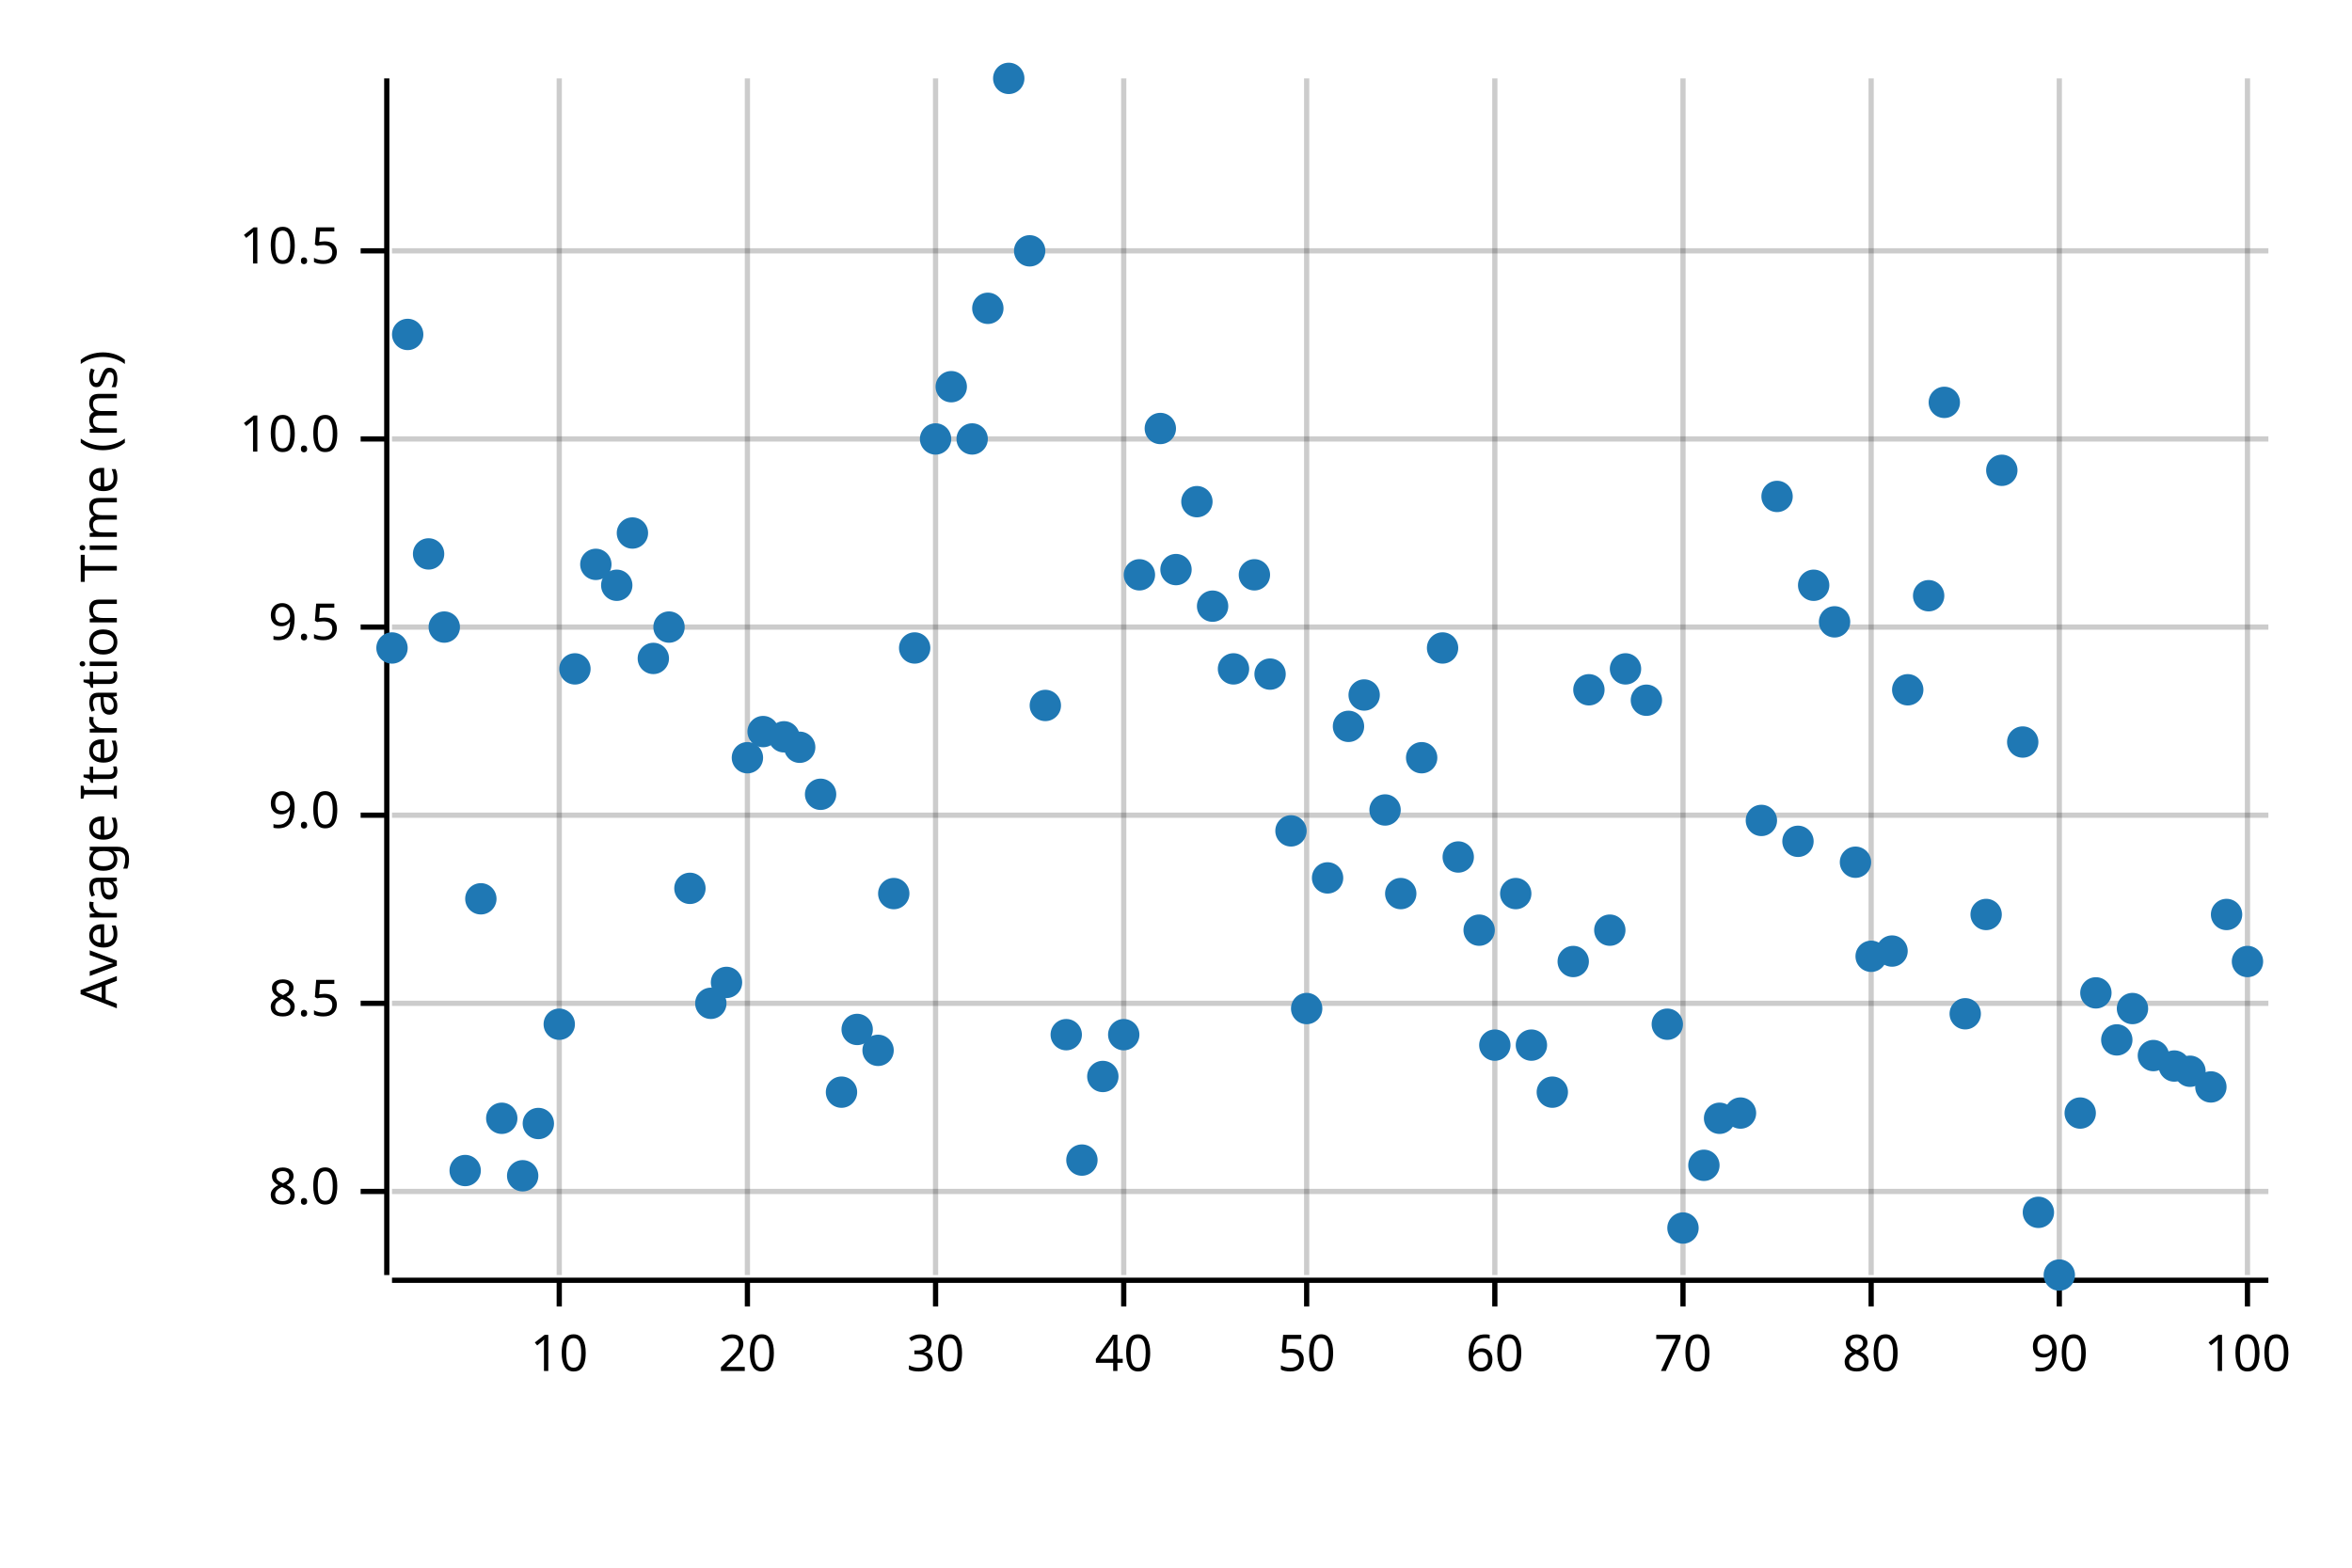
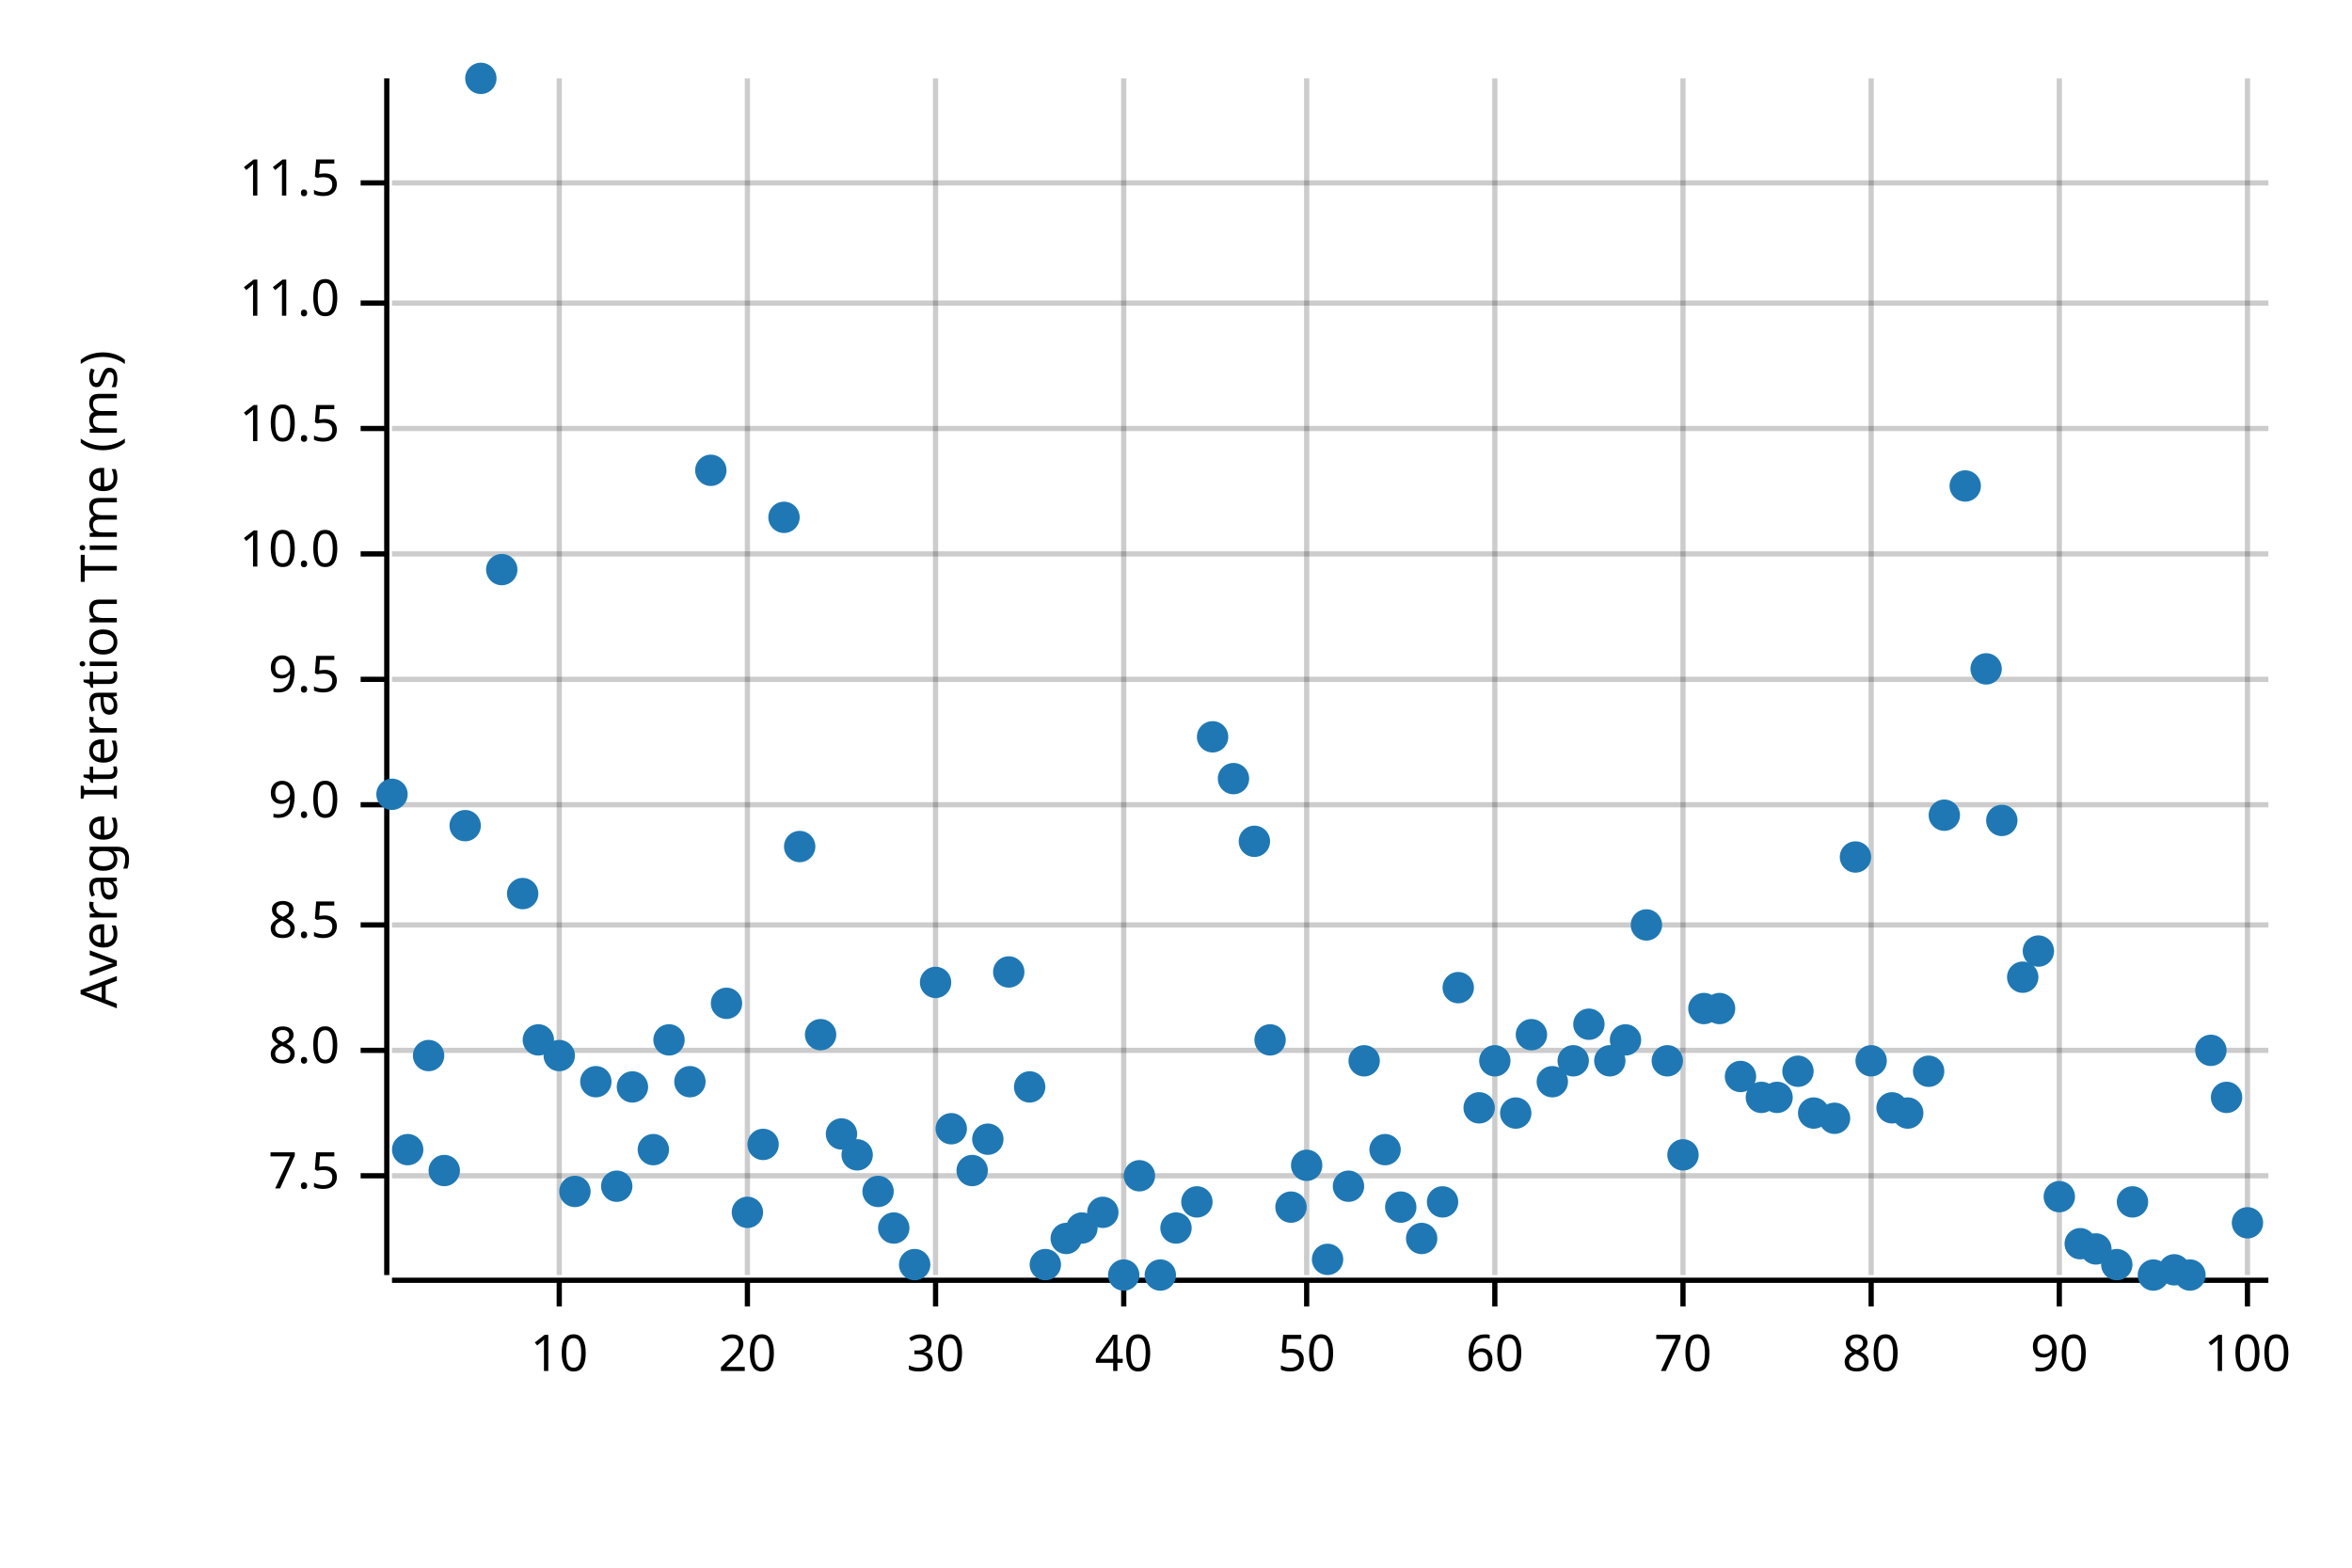
<svg xmlns="http://www.w3.org/2000/svg" width="450" height="300" viewBox="0 0 450 300">
  <text x="15" y="130" dy="0.76em" text-anchor="middle" font-family="sans-serif" font-size="9.677" opacity="1" fill="#000000" transform="rotate(270, 15, 130)">
Average Iteration Time (ms)
</text>
  <line opacity="0.2" stroke="#000000" stroke-width="1" x1="107" y1="244" x2="107" y2="15" />
  <line opacity="0.2" stroke="#000000" stroke-width="1" x1="143" y1="244" x2="143" y2="15" />
  <line opacity="0.2" stroke="#000000" stroke-width="1" x1="179" y1="244" x2="179" y2="15" />
  <line opacity="0.2" stroke="#000000" stroke-width="1" x1="215" y1="244" x2="215" y2="15" />
  <line opacity="0.2" stroke="#000000" stroke-width="1" x1="250" y1="244" x2="250" y2="15" />
  <line opacity="0.2" stroke="#000000" stroke-width="1" x1="286" y1="244" x2="286" y2="15" />
  <line opacity="0.2" stroke="#000000" stroke-width="1" x1="322" y1="244" x2="322" y2="15" />
  <line opacity="0.2" stroke="#000000" stroke-width="1" x1="358" y1="244" x2="358" y2="15" />
  <line opacity="0.2" stroke="#000000" stroke-width="1" x1="394" y1="244" x2="394" y2="15" />
  <line opacity="0.2" stroke="#000000" stroke-width="1" x1="430" y1="244" x2="430" y2="15" />
-   <line opacity="0.2" stroke="#000000" stroke-width="1" x1="75" y1="228" x2="434" y2="228" />
-   <line opacity="0.2" stroke="#000000" stroke-width="1" x1="75" y1="192" x2="434" y2="192" />
-   <line opacity="0.2" stroke="#000000" stroke-width="1" x1="75" y1="156" x2="434" y2="156" />
-   <line opacity="0.2" stroke="#000000" stroke-width="1" x1="75" y1="120" x2="434" y2="120" />
-   <line opacity="0.2" stroke="#000000" stroke-width="1" x1="75" y1="84" x2="434" y2="84" />
-   <line opacity="0.2" stroke="#000000" stroke-width="1" x1="75" y1="48" x2="434" y2="48" />
+   <line opacity="0.2" stroke="#000000" stroke-width="1" x1="75" y1="225" x2="434" y2="225" />
+   <line opacity="0.2" stroke="#000000" stroke-width="1" x1="75" y1="201" x2="434" y2="201" />
+   <line opacity="0.2" stroke="#000000" stroke-width="1" x1="75" y1="177" x2="434" y2="177" />
+   <line opacity="0.2" stroke="#000000" stroke-width="1" x1="75" y1="154" x2="434" y2="154" />
+   <line opacity="0.2" stroke="#000000" stroke-width="1" x1="75" y1="130" x2="434" y2="130" />
+   <line opacity="0.2" stroke="#000000" stroke-width="1" x1="75" y1="106" x2="434" y2="106" />
+   <line opacity="0.2" stroke="#000000" stroke-width="1" x1="75" y1="82" x2="434" y2="82" />
+   <line opacity="0.2" stroke="#000000" stroke-width="1" x1="75" y1="58" x2="434" y2="58" />
+   <line opacity="0.2" stroke="#000000" stroke-width="1" x1="75" y1="35" x2="434" y2="35" />
  <polyline fill="none" opacity="1" stroke="#000000" stroke-width="1" points="74,15 74,244 " />
-   <text x="65" y="228" dy="0.5ex" text-anchor="end" font-family="sans-serif" font-size="9.677" opacity="1" fill="#000000">
+   <text x="65" y="225" dy="0.5ex" text-anchor="end" font-family="sans-serif" font-size="9.677" opacity="1" fill="#000000">
+ 7.5
+ </text>
+   <polyline fill="none" opacity="1" stroke="#000000" stroke-width="1" points="69,225 74,225 " />
+   <text x="65" y="201" dy="0.5ex" text-anchor="end" font-family="sans-serif" font-size="9.677" opacity="1" fill="#000000">
8.0
</text>
-   <polyline fill="none" opacity="1" stroke="#000000" stroke-width="1" points="69,228 74,228 " />
-   <text x="65" y="192" dy="0.5ex" text-anchor="end" font-family="sans-serif" font-size="9.677" opacity="1" fill="#000000">
+   <polyline fill="none" opacity="1" stroke="#000000" stroke-width="1" points="69,201 74,201 " />
+   <text x="65" y="177" dy="0.5ex" text-anchor="end" font-family="sans-serif" font-size="9.677" opacity="1" fill="#000000">
8.5
</text>
-   <polyline fill="none" opacity="1" stroke="#000000" stroke-width="1" points="69,192 74,192 " />
-   <text x="65" y="156" dy="0.5ex" text-anchor="end" font-family="sans-serif" font-size="9.677" opacity="1" fill="#000000">
+   <polyline fill="none" opacity="1" stroke="#000000" stroke-width="1" points="69,177 74,177 " />
+   <text x="65" y="154" dy="0.5ex" text-anchor="end" font-family="sans-serif" font-size="9.677" opacity="1" fill="#000000">
9.0
</text>
-   <polyline fill="none" opacity="1" stroke="#000000" stroke-width="1" points="69,156 74,156 " />
-   <text x="65" y="120" dy="0.5ex" text-anchor="end" font-family="sans-serif" font-size="9.677" opacity="1" fill="#000000">
+   <polyline fill="none" opacity="1" stroke="#000000" stroke-width="1" points="69,154 74,154 " />
+   <text x="65" y="130" dy="0.5ex" text-anchor="end" font-family="sans-serif" font-size="9.677" opacity="1" fill="#000000">
9.5
</text>
-   <polyline fill="none" opacity="1" stroke="#000000" stroke-width="1" points="69,120 74,120 " />
-   <text x="65" y="84" dy="0.5ex" text-anchor="end" font-family="sans-serif" font-size="9.677" opacity="1" fill="#000000">
+   <polyline fill="none" opacity="1" stroke="#000000" stroke-width="1" points="69,130 74,130 " />
+   <text x="65" y="106" dy="0.5ex" text-anchor="end" font-family="sans-serif" font-size="9.677" opacity="1" fill="#000000">
10.0
</text>
-   <polyline fill="none" opacity="1" stroke="#000000" stroke-width="1" points="69,84 74,84 " />
-   <text x="65" y="48" dy="0.5ex" text-anchor="end" font-family="sans-serif" font-size="9.677" opacity="1" fill="#000000">
+   <polyline fill="none" opacity="1" stroke="#000000" stroke-width="1" points="69,106 74,106 " />
+   <text x="65" y="82" dy="0.5ex" text-anchor="end" font-family="sans-serif" font-size="9.677" opacity="1" fill="#000000">
10.5
</text>
-   <polyline fill="none" opacity="1" stroke="#000000" stroke-width="1" points="69,48 74,48 " />
+   <polyline fill="none" opacity="1" stroke="#000000" stroke-width="1" points="69,82 74,82 " />
+   <text x="65" y="58" dy="0.5ex" text-anchor="end" font-family="sans-serif" font-size="9.677" opacity="1" fill="#000000">
+ 11.0
+ </text>
+   <polyline fill="none" opacity="1" stroke="#000000" stroke-width="1" points="69,58 74,58 " />
+   <text x="65" y="35" dy="0.5ex" text-anchor="end" font-family="sans-serif" font-size="9.677" opacity="1" fill="#000000">
+ 11.5
+ </text>
+   <polyline fill="none" opacity="1" stroke="#000000" stroke-width="1" points="69,35 74,35 " />
  <polyline fill="none" opacity="1" stroke="#000000" stroke-width="1" points="75,245 434,245 " />
  <text x="107" y="255" dy="0.76em" text-anchor="middle" font-family="sans-serif" font-size="9.677" opacity="1" fill="#000000">
10
</text>
  <polyline fill="none" opacity="1" stroke="#000000" stroke-width="1" points="107,245 107,250 " />
  <text x="143" y="255" dy="0.76em" text-anchor="middle" font-family="sans-serif" font-size="9.677" opacity="1" fill="#000000">
20
</text>
  <polyline fill="none" opacity="1" stroke="#000000" stroke-width="1" points="143,245 143,250 " />
  <text x="179" y="255" dy="0.76em" text-anchor="middle" font-family="sans-serif" font-size="9.677" opacity="1" fill="#000000">
30
</text>
  <polyline fill="none" opacity="1" stroke="#000000" stroke-width="1" points="179,245 179,250 " />
  <text x="215" y="255" dy="0.76em" text-anchor="middle" font-family="sans-serif" font-size="9.677" opacity="1" fill="#000000">
40
</text>
  <polyline fill="none" opacity="1" stroke="#000000" stroke-width="1" points="215,245 215,250 " />
  <text x="250" y="255" dy="0.76em" text-anchor="middle" font-family="sans-serif" font-size="9.677" opacity="1" fill="#000000">
50
</text>
  <polyline fill="none" opacity="1" stroke="#000000" stroke-width="1" points="250,245 250,250 " />
  <text x="286" y="255" dy="0.76em" text-anchor="middle" font-family="sans-serif" font-size="9.677" opacity="1" fill="#000000">
60
</text>
  <polyline fill="none" opacity="1" stroke="#000000" stroke-width="1" points="286,245 286,250 " />
  <text x="322" y="255" dy="0.76em" text-anchor="middle" font-family="sans-serif" font-size="9.677" opacity="1" fill="#000000">
70
</text>
  <polyline fill="none" opacity="1" stroke="#000000" stroke-width="1" points="322,245 322,250 " />
  <text x="358" y="255" dy="0.76em" text-anchor="middle" font-family="sans-serif" font-size="9.677" opacity="1" fill="#000000">
80
</text>
  <polyline fill="none" opacity="1" stroke="#000000" stroke-width="1" points="358,245 358,250 " />
  <text x="394" y="255" dy="0.76em" text-anchor="middle" font-family="sans-serif" font-size="9.677" opacity="1" fill="#000000">
90
</text>
  <polyline fill="none" opacity="1" stroke="#000000" stroke-width="1" points="394,245 394,250 " />
  <text x="430" y="255" dy="0.76em" text-anchor="middle" font-family="sans-serif" font-size="9.677" opacity="1" fill="#000000">
100
</text>
  <polyline fill="none" opacity="1" stroke="#000000" stroke-width="1" points="430,245 430,250 " />
-   <circle cx="75" cy="124" r="3" opacity="1" fill="#1F78B4" stroke="none" stroke-width="1" />
-   <circle cx="78" cy="64" r="3" opacity="1" fill="#1F78B4" stroke="none" stroke-width="1" />
-   <circle cx="82" cy="106" r="3" opacity="1" fill="#1F78B4" stroke="none" stroke-width="1" />
-   <circle cx="85" cy="120" r="3" opacity="1" fill="#1F78B4" stroke="none" stroke-width="1" />
-   <circle cx="89" cy="224" r="3" opacity="1" fill="#1F78B4" stroke="none" stroke-width="1" />
-   <circle cx="92" cy="172" r="3" opacity="1" fill="#1F78B4" stroke="none" stroke-width="1" />
-   <circle cx="96" cy="214" r="3" opacity="1" fill="#1F78B4" stroke="none" stroke-width="1" />
-   <circle cx="100" cy="225" r="3" opacity="1" fill="#1F78B4" stroke="none" stroke-width="1" />
-   <circle cx="103" cy="215" r="3" opacity="1" fill="#1F78B4" stroke="none" stroke-width="1" />
-   <circle cx="107" cy="196" r="3" opacity="1" fill="#1F78B4" stroke="none" stroke-width="1" />
-   <circle cx="110" cy="128" r="3" opacity="1" fill="#1F78B4" stroke="none" stroke-width="1" />
-   <circle cx="114" cy="108" r="3" opacity="1" fill="#1F78B4" stroke="none" stroke-width="1" />
-   <circle cx="118" cy="112" r="3" opacity="1" fill="#1F78B4" stroke="none" stroke-width="1" />
-   <circle cx="121" cy="102" r="3" opacity="1" fill="#1F78B4" stroke="none" stroke-width="1" />
-   <circle cx="125" cy="126" r="3" opacity="1" fill="#1F78B4" stroke="none" stroke-width="1" />
-   <circle cx="128" cy="120" r="3" opacity="1" fill="#1F78B4" stroke="none" stroke-width="1" />
-   <circle cx="132" cy="170" r="3" opacity="1" fill="#1F78B4" stroke="none" stroke-width="1" />
-   <circle cx="136" cy="192" r="3" opacity="1" fill="#1F78B4" stroke="none" stroke-width="1" />
-   <circle cx="139" cy="188" r="3" opacity="1" fill="#1F78B4" stroke="none" stroke-width="1" />
-   <circle cx="143" cy="145" r="3" opacity="1" fill="#1F78B4" stroke="none" stroke-width="1" />
-   <circle cx="146" cy="140" r="3" opacity="1" fill="#1F78B4" stroke="none" stroke-width="1" />
-   <circle cx="150" cy="141" r="3" opacity="1" fill="#1F78B4" stroke="none" stroke-width="1" />
-   <circle cx="153" cy="143" r="3" opacity="1" fill="#1F78B4" stroke="none" stroke-width="1" />
-   <circle cx="157" cy="152" r="3" opacity="1" fill="#1F78B4" stroke="none" stroke-width="1" />
-   <circle cx="161" cy="209" r="3" opacity="1" fill="#1F78B4" stroke="none" stroke-width="1" />
-   <circle cx="164" cy="197" r="3" opacity="1" fill="#1F78B4" stroke="none" stroke-width="1" />
-   <circle cx="168" cy="201" r="3" opacity="1" fill="#1F78B4" stroke="none" stroke-width="1" />
-   <circle cx="171" cy="171" r="3" opacity="1" fill="#1F78B4" stroke="none" stroke-width="1" />
-   <circle cx="175" cy="124" r="3" opacity="1" fill="#1F78B4" stroke="none" stroke-width="1" />
-   <circle cx="179" cy="84" r="3" opacity="1" fill="#1F78B4" stroke="none" stroke-width="1" />
-   <circle cx="182" cy="74" r="3" opacity="1" fill="#1F78B4" stroke="none" stroke-width="1" />
-   <circle cx="186" cy="84" r="3" opacity="1" fill="#1F78B4" stroke="none" stroke-width="1" />
-   <circle cx="189" cy="59" r="3" opacity="1" fill="#1F78B4" stroke="none" stroke-width="1" />
-   <circle cx="193" cy="15" r="3" opacity="1" fill="#1F78B4" stroke="none" stroke-width="1" />
-   <circle cx="197" cy="48" r="3" opacity="1" fill="#1F78B4" stroke="none" stroke-width="1" />
-   <circle cx="200" cy="135" r="3" opacity="1" fill="#1F78B4" stroke="none" stroke-width="1" />
-   <circle cx="204" cy="198" r="3" opacity="1" fill="#1F78B4" stroke="none" stroke-width="1" />
-   <circle cx="207" cy="222" r="3" opacity="1" fill="#1F78B4" stroke="none" stroke-width="1" />
-   <circle cx="211" cy="206" r="3" opacity="1" fill="#1F78B4" stroke="none" stroke-width="1" />
-   <circle cx="215" cy="198" r="3" opacity="1" fill="#1F78B4" stroke="none" stroke-width="1" />
-   <circle cx="218" cy="110" r="3" opacity="1" fill="#1F78B4" stroke="none" stroke-width="1" />
-   <circle cx="222" cy="82" r="3" opacity="1" fill="#1F78B4" stroke="none" stroke-width="1" />
-   <circle cx="225" cy="109" r="3" opacity="1" fill="#1F78B4" stroke="none" stroke-width="1" />
-   <circle cx="229" cy="96" r="3" opacity="1" fill="#1F78B4" stroke="none" stroke-width="1" />
-   <circle cx="232" cy="116" r="3" opacity="1" fill="#1F78B4" stroke="none" stroke-width="1" />
-   <circle cx="236" cy="128" r="3" opacity="1" fill="#1F78B4" stroke="none" stroke-width="1" />
-   <circle cx="240" cy="110" r="3" opacity="1" fill="#1F78B4" stroke="none" stroke-width="1" />
-   <circle cx="243" cy="129" r="3" opacity="1" fill="#1F78B4" stroke="none" stroke-width="1" />
-   <circle cx="247" cy="159" r="3" opacity="1" fill="#1F78B4" stroke="none" stroke-width="1" />
-   <circle cx="250" cy="193" r="3" opacity="1" fill="#1F78B4" stroke="none" stroke-width="1" />
-   <circle cx="254" cy="168" r="3" opacity="1" fill="#1F78B4" stroke="none" stroke-width="1" />
-   <circle cx="258" cy="139" r="3" opacity="1" fill="#1F78B4" stroke="none" stroke-width="1" />
-   <circle cx="261" cy="133" r="3" opacity="1" fill="#1F78B4" stroke="none" stroke-width="1" />
-   <circle cx="265" cy="155" r="3" opacity="1" fill="#1F78B4" stroke="none" stroke-width="1" />
-   <circle cx="268" cy="171" r="3" opacity="1" fill="#1F78B4" stroke="none" stroke-width="1" />
-   <circle cx="272" cy="145" r="3" opacity="1" fill="#1F78B4" stroke="none" stroke-width="1" />
-   <circle cx="276" cy="124" r="3" opacity="1" fill="#1F78B4" stroke="none" stroke-width="1" />
-   <circle cx="279" cy="164" r="3" opacity="1" fill="#1F78B4" stroke="none" stroke-width="1" />
-   <circle cx="283" cy="178" r="3" opacity="1" fill="#1F78B4" stroke="none" stroke-width="1" />
-   <circle cx="286" cy="200" r="3" opacity="1" fill="#1F78B4" stroke="none" stroke-width="1" />
-   <circle cx="290" cy="171" r="3" opacity="1" fill="#1F78B4" stroke="none" stroke-width="1" />
-   <circle cx="293" cy="200" r="3" opacity="1" fill="#1F78B4" stroke="none" stroke-width="1" />
-   <circle cx="297" cy="209" r="3" opacity="1" fill="#1F78B4" stroke="none" stroke-width="1" />
-   <circle cx="301" cy="184" r="3" opacity="1" fill="#1F78B4" stroke="none" stroke-width="1" />
-   <circle cx="304" cy="132" r="3" opacity="1" fill="#1F78B4" stroke="none" stroke-width="1" />
-   <circle cx="308" cy="178" r="3" opacity="1" fill="#1F78B4" stroke="none" stroke-width="1" />
-   <circle cx="311" cy="128" r="3" opacity="1" fill="#1F78B4" stroke="none" stroke-width="1" />
-   <circle cx="315" cy="134" r="3" opacity="1" fill="#1F78B4" stroke="none" stroke-width="1" />
-   <circle cx="319" cy="196" r="3" opacity="1" fill="#1F78B4" stroke="none" stroke-width="1" />
-   <circle cx="322" cy="235" r="3" opacity="1" fill="#1F78B4" stroke="none" stroke-width="1" />
-   <circle cx="326" cy="223" r="3" opacity="1" fill="#1F78B4" stroke="none" stroke-width="1" />
-   <circle cx="329" cy="214" r="3" opacity="1" fill="#1F78B4" stroke="none" stroke-width="1" />
-   <circle cx="333" cy="213" r="3" opacity="1" fill="#1F78B4" stroke="none" stroke-width="1" />
-   <circle cx="337" cy="157" r="3" opacity="1" fill="#1F78B4" stroke="none" stroke-width="1" />
-   <circle cx="340" cy="95" r="3" opacity="1" fill="#1F78B4" stroke="none" stroke-width="1" />
-   <circle cx="344" cy="161" r="3" opacity="1" fill="#1F78B4" stroke="none" stroke-width="1" />
-   <circle cx="347" cy="112" r="3" opacity="1" fill="#1F78B4" stroke="none" stroke-width="1" />
-   <circle cx="351" cy="119" r="3" opacity="1" fill="#1F78B4" stroke="none" stroke-width="1" />
-   <circle cx="355" cy="165" r="3" opacity="1" fill="#1F78B4" stroke="none" stroke-width="1" />
-   <circle cx="358" cy="183" r="3" opacity="1" fill="#1F78B4" stroke="none" stroke-width="1" />
-   <circle cx="362" cy="182" r="3" opacity="1" fill="#1F78B4" stroke="none" stroke-width="1" />
-   <circle cx="365" cy="132" r="3" opacity="1" fill="#1F78B4" stroke="none" stroke-width="1" />
-   <circle cx="369" cy="114" r="3" opacity="1" fill="#1F78B4" stroke="none" stroke-width="1" />
-   <circle cx="372" cy="77" r="3" opacity="1" fill="#1F78B4" stroke="none" stroke-width="1" />
-   <circle cx="376" cy="194" r="3" opacity="1" fill="#1F78B4" stroke="none" stroke-width="1" />
-   <circle cx="380" cy="175" r="3" opacity="1" fill="#1F78B4" stroke="none" stroke-width="1" />
-   <circle cx="383" cy="90" r="3" opacity="1" fill="#1F78B4" stroke="none" stroke-width="1" />
-   <circle cx="387" cy="142" r="3" opacity="1" fill="#1F78B4" stroke="none" stroke-width="1" />
-   <circle cx="390" cy="232" r="3" opacity="1" fill="#1F78B4" stroke="none" stroke-width="1" />
-   <circle cx="394" cy="244" r="3" opacity="1" fill="#1F78B4" stroke="none" stroke-width="1" />
-   <circle cx="398" cy="213" r="3" opacity="1" fill="#1F78B4" stroke="none" stroke-width="1" />
-   <circle cx="401" cy="190" r="3" opacity="1" fill="#1F78B4" stroke="none" stroke-width="1" />
-   <circle cx="405" cy="199" r="3" opacity="1" fill="#1F78B4" stroke="none" stroke-width="1" />
-   <circle cx="408" cy="193" r="3" opacity="1" fill="#1F78B4" stroke="none" stroke-width="1" />
-   <circle cx="412" cy="202" r="3" opacity="1" fill="#1F78B4" stroke="none" stroke-width="1" />
-   <circle cx="416" cy="204" r="3" opacity="1" fill="#1F78B4" stroke="none" stroke-width="1" />
-   <circle cx="419" cy="205" r="3" opacity="1" fill="#1F78B4" stroke="none" stroke-width="1" />
-   <circle cx="423" cy="208" r="3" opacity="1" fill="#1F78B4" stroke="none" stroke-width="1" />
-   <circle cx="426" cy="175" r="3" opacity="1" fill="#1F78B4" stroke="none" stroke-width="1" />
-   <circle cx="430" cy="184" r="3" opacity="1" fill="#1F78B4" stroke="none" stroke-width="1" />
+   <circle cx="75" cy="152" r="3" opacity="1" fill="#1F78B4" stroke="none" stroke-width="1" />
+   <circle cx="78" cy="220" r="3" opacity="1" fill="#1F78B4" stroke="none" stroke-width="1" />
+   <circle cx="82" cy="202" r="3" opacity="1" fill="#1F78B4" stroke="none" stroke-width="1" />
+   <circle cx="85" cy="224" r="3" opacity="1" fill="#1F78B4" stroke="none" stroke-width="1" />
+   <circle cx="89" cy="158" r="3" opacity="1" fill="#1F78B4" stroke="none" stroke-width="1" />
+   <circle cx="92" cy="15" r="3" opacity="1" fill="#1F78B4" stroke="none" stroke-width="1" />
+   <circle cx="96" cy="109" r="3" opacity="1" fill="#1F78B4" stroke="none" stroke-width="1" />
+   <circle cx="100" cy="171" r="3" opacity="1" fill="#1F78B4" stroke="none" stroke-width="1" />
+   <circle cx="103" cy="199" r="3" opacity="1" fill="#1F78B4" stroke="none" stroke-width="1" />
+   <circle cx="107" cy="202" r="3" opacity="1" fill="#1F78B4" stroke="none" stroke-width="1" />
+   <circle cx="110" cy="228" r="3" opacity="1" fill="#1F78B4" stroke="none" stroke-width="1" />
+   <circle cx="114" cy="207" r="3" opacity="1" fill="#1F78B4" stroke="none" stroke-width="1" />
+   <circle cx="118" cy="227" r="3" opacity="1" fill="#1F78B4" stroke="none" stroke-width="1" />
+   <circle cx="121" cy="208" r="3" opacity="1" fill="#1F78B4" stroke="none" stroke-width="1" />
+   <circle cx="125" cy="220" r="3" opacity="1" fill="#1F78B4" stroke="none" stroke-width="1" />
+   <circle cx="128" cy="199" r="3" opacity="1" fill="#1F78B4" stroke="none" stroke-width="1" />
+   <circle cx="132" cy="207" r="3" opacity="1" fill="#1F78B4" stroke="none" stroke-width="1" />
+   <circle cx="136" cy="90" r="3" opacity="1" fill="#1F78B4" stroke="none" stroke-width="1" />
+   <circle cx="139" cy="192" r="3" opacity="1" fill="#1F78B4" stroke="none" stroke-width="1" />
+   <circle cx="143" cy="232" r="3" opacity="1" fill="#1F78B4" stroke="none" stroke-width="1" />
+   <circle cx="146" cy="219" r="3" opacity="1" fill="#1F78B4" stroke="none" stroke-width="1" />
+   <circle cx="150" cy="99" r="3" opacity="1" fill="#1F78B4" stroke="none" stroke-width="1" />
+   <circle cx="153" cy="162" r="3" opacity="1" fill="#1F78B4" stroke="none" stroke-width="1" />
+   <circle cx="157" cy="198" r="3" opacity="1" fill="#1F78B4" stroke="none" stroke-width="1" />
+   <circle cx="161" cy="217" r="3" opacity="1" fill="#1F78B4" stroke="none" stroke-width="1" />
+   <circle cx="164" cy="221" r="3" opacity="1" fill="#1F78B4" stroke="none" stroke-width="1" />
+   <circle cx="168" cy="228" r="3" opacity="1" fill="#1F78B4" stroke="none" stroke-width="1" />
+   <circle cx="171" cy="235" r="3" opacity="1" fill="#1F78B4" stroke="none" stroke-width="1" />
+   <circle cx="175" cy="242" r="3" opacity="1" fill="#1F78B4" stroke="none" stroke-width="1" />
+   <circle cx="179" cy="188" r="3" opacity="1" fill="#1F78B4" stroke="none" stroke-width="1" />
+   <circle cx="182" cy="216" r="3" opacity="1" fill="#1F78B4" stroke="none" stroke-width="1" />
+   <circle cx="186" cy="224" r="3" opacity="1" fill="#1F78B4" stroke="none" stroke-width="1" />
+   <circle cx="189" cy="218" r="3" opacity="1" fill="#1F78B4" stroke="none" stroke-width="1" />
+   <circle cx="193" cy="186" r="3" opacity="1" fill="#1F78B4" stroke="none" stroke-width="1" />
+   <circle cx="197" cy="208" r="3" opacity="1" fill="#1F78B4" stroke="none" stroke-width="1" />
+   <circle cx="200" cy="242" r="3" opacity="1" fill="#1F78B4" stroke="none" stroke-width="1" />
+   <circle cx="204" cy="237" r="3" opacity="1" fill="#1F78B4" stroke="none" stroke-width="1" />
+   <circle cx="207" cy="235" r="3" opacity="1" fill="#1F78B4" stroke="none" stroke-width="1" />
+   <circle cx="211" cy="232" r="3" opacity="1" fill="#1F78B4" stroke="none" stroke-width="1" />
+   <circle cx="215" cy="244" r="3" opacity="1" fill="#1F78B4" stroke="none" stroke-width="1" />
+   <circle cx="218" cy="225" r="3" opacity="1" fill="#1F78B4" stroke="none" stroke-width="1" />
+   <circle cx="222" cy="244" r="3" opacity="1" fill="#1F78B4" stroke="none" stroke-width="1" />
+   <circle cx="225" cy="235" r="3" opacity="1" fill="#1F78B4" stroke="none" stroke-width="1" />
+   <circle cx="229" cy="230" r="3" opacity="1" fill="#1F78B4" stroke="none" stroke-width="1" />
+   <circle cx="232" cy="141" r="3" opacity="1" fill="#1F78B4" stroke="none" stroke-width="1" />
+   <circle cx="236" cy="149" r="3" opacity="1" fill="#1F78B4" stroke="none" stroke-width="1" />
+   <circle cx="240" cy="161" r="3" opacity="1" fill="#1F78B4" stroke="none" stroke-width="1" />
+   <circle cx="243" cy="199" r="3" opacity="1" fill="#1F78B4" stroke="none" stroke-width="1" />
+   <circle cx="247" cy="231" r="3" opacity="1" fill="#1F78B4" stroke="none" stroke-width="1" />
+   <circle cx="250" cy="223" r="3" opacity="1" fill="#1F78B4" stroke="none" stroke-width="1" />
+   <circle cx="254" cy="241" r="3" opacity="1" fill="#1F78B4" stroke="none" stroke-width="1" />
+   <circle cx="258" cy="227" r="3" opacity="1" fill="#1F78B4" stroke="none" stroke-width="1" />
+   <circle cx="261" cy="203" r="3" opacity="1" fill="#1F78B4" stroke="none" stroke-width="1" />
+   <circle cx="265" cy="220" r="3" opacity="1" fill="#1F78B4" stroke="none" stroke-width="1" />
+   <circle cx="268" cy="231" r="3" opacity="1" fill="#1F78B4" stroke="none" stroke-width="1" />
+   <circle cx="272" cy="237" r="3" opacity="1" fill="#1F78B4" stroke="none" stroke-width="1" />
+   <circle cx="276" cy="230" r="3" opacity="1" fill="#1F78B4" stroke="none" stroke-width="1" />
+   <circle cx="279" cy="189" r="3" opacity="1" fill="#1F78B4" stroke="none" stroke-width="1" />
+   <circle cx="283" cy="212" r="3" opacity="1" fill="#1F78B4" stroke="none" stroke-width="1" />
+   <circle cx="286" cy="203" r="3" opacity="1" fill="#1F78B4" stroke="none" stroke-width="1" />
+   <circle cx="290" cy="213" r="3" opacity="1" fill="#1F78B4" stroke="none" stroke-width="1" />
+   <circle cx="293" cy="198" r="3" opacity="1" fill="#1F78B4" stroke="none" stroke-width="1" />
+   <circle cx="297" cy="207" r="3" opacity="1" fill="#1F78B4" stroke="none" stroke-width="1" />
+   <circle cx="301" cy="203" r="3" opacity="1" fill="#1F78B4" stroke="none" stroke-width="1" />
+   <circle cx="304" cy="196" r="3" opacity="1" fill="#1F78B4" stroke="none" stroke-width="1" />
+   <circle cx="308" cy="203" r="3" opacity="1" fill="#1F78B4" stroke="none" stroke-width="1" />
+   <circle cx="311" cy="199" r="3" opacity="1" fill="#1F78B4" stroke="none" stroke-width="1" />
+   <circle cx="315" cy="177" r="3" opacity="1" fill="#1F78B4" stroke="none" stroke-width="1" />
+   <circle cx="319" cy="203" r="3" opacity="1" fill="#1F78B4" stroke="none" stroke-width="1" />
+   <circle cx="322" cy="221" r="3" opacity="1" fill="#1F78B4" stroke="none" stroke-width="1" />
+   <circle cx="326" cy="193" r="3" opacity="1" fill="#1F78B4" stroke="none" stroke-width="1" />
+   <circle cx="329" cy="193" r="3" opacity="1" fill="#1F78B4" stroke="none" stroke-width="1" />
+   <circle cx="333" cy="206" r="3" opacity="1" fill="#1F78B4" stroke="none" stroke-width="1" />
+   <circle cx="337" cy="210" r="3" opacity="1" fill="#1F78B4" stroke="none" stroke-width="1" />
+   <circle cx="340" cy="210" r="3" opacity="1" fill="#1F78B4" stroke="none" stroke-width="1" />
+   <circle cx="344" cy="205" r="3" opacity="1" fill="#1F78B4" stroke="none" stroke-width="1" />
+   <circle cx="347" cy="213" r="3" opacity="1" fill="#1F78B4" stroke="none" stroke-width="1" />
+   <circle cx="351" cy="214" r="3" opacity="1" fill="#1F78B4" stroke="none" stroke-width="1" />
+   <circle cx="355" cy="164" r="3" opacity="1" fill="#1F78B4" stroke="none" stroke-width="1" />
+   <circle cx="358" cy="203" r="3" opacity="1" fill="#1F78B4" stroke="none" stroke-width="1" />
+   <circle cx="362" cy="212" r="3" opacity="1" fill="#1F78B4" stroke="none" stroke-width="1" />
+   <circle cx="365" cy="213" r="3" opacity="1" fill="#1F78B4" stroke="none" stroke-width="1" />
+   <circle cx="369" cy="205" r="3" opacity="1" fill="#1F78B4" stroke="none" stroke-width="1" />
+   <circle cx="372" cy="156" r="3" opacity="1" fill="#1F78B4" stroke="none" stroke-width="1" />
+   <circle cx="376" cy="93" r="3" opacity="1" fill="#1F78B4" stroke="none" stroke-width="1" />
+   <circle cx="380" cy="128" r="3" opacity="1" fill="#1F78B4" stroke="none" stroke-width="1" />
+   <circle cx="383" cy="157" r="3" opacity="1" fill="#1F78B4" stroke="none" stroke-width="1" />
+   <circle cx="387" cy="187" r="3" opacity="1" fill="#1F78B4" stroke="none" stroke-width="1" />
+   <circle cx="390" cy="182" r="3" opacity="1" fill="#1F78B4" stroke="none" stroke-width="1" />
+   <circle cx="394" cy="229" r="3" opacity="1" fill="#1F78B4" stroke="none" stroke-width="1" />
+   <circle cx="398" cy="238" r="3" opacity="1" fill="#1F78B4" stroke="none" stroke-width="1" />
+   <circle cx="401" cy="239" r="3" opacity="1" fill="#1F78B4" stroke="none" stroke-width="1" />
+   <circle cx="405" cy="242" r="3" opacity="1" fill="#1F78B4" stroke="none" stroke-width="1" />
+   <circle cx="408" cy="230" r="3" opacity="1" fill="#1F78B4" stroke="none" stroke-width="1" />
+   <circle cx="412" cy="244" r="3" opacity="1" fill="#1F78B4" stroke="none" stroke-width="1" />
+   <circle cx="416" cy="243" r="3" opacity="1" fill="#1F78B4" stroke="none" stroke-width="1" />
+   <circle cx="419" cy="244" r="3" opacity="1" fill="#1F78B4" stroke="none" stroke-width="1" />
+   <circle cx="423" cy="201" r="3" opacity="1" fill="#1F78B4" stroke="none" stroke-width="1" />
+   <circle cx="426" cy="210" r="3" opacity="1" fill="#1F78B4" stroke="none" stroke-width="1" />
+   <circle cx="430" cy="234" r="3" opacity="1" fill="#1F78B4" stroke="none" stroke-width="1" />
</svg>
